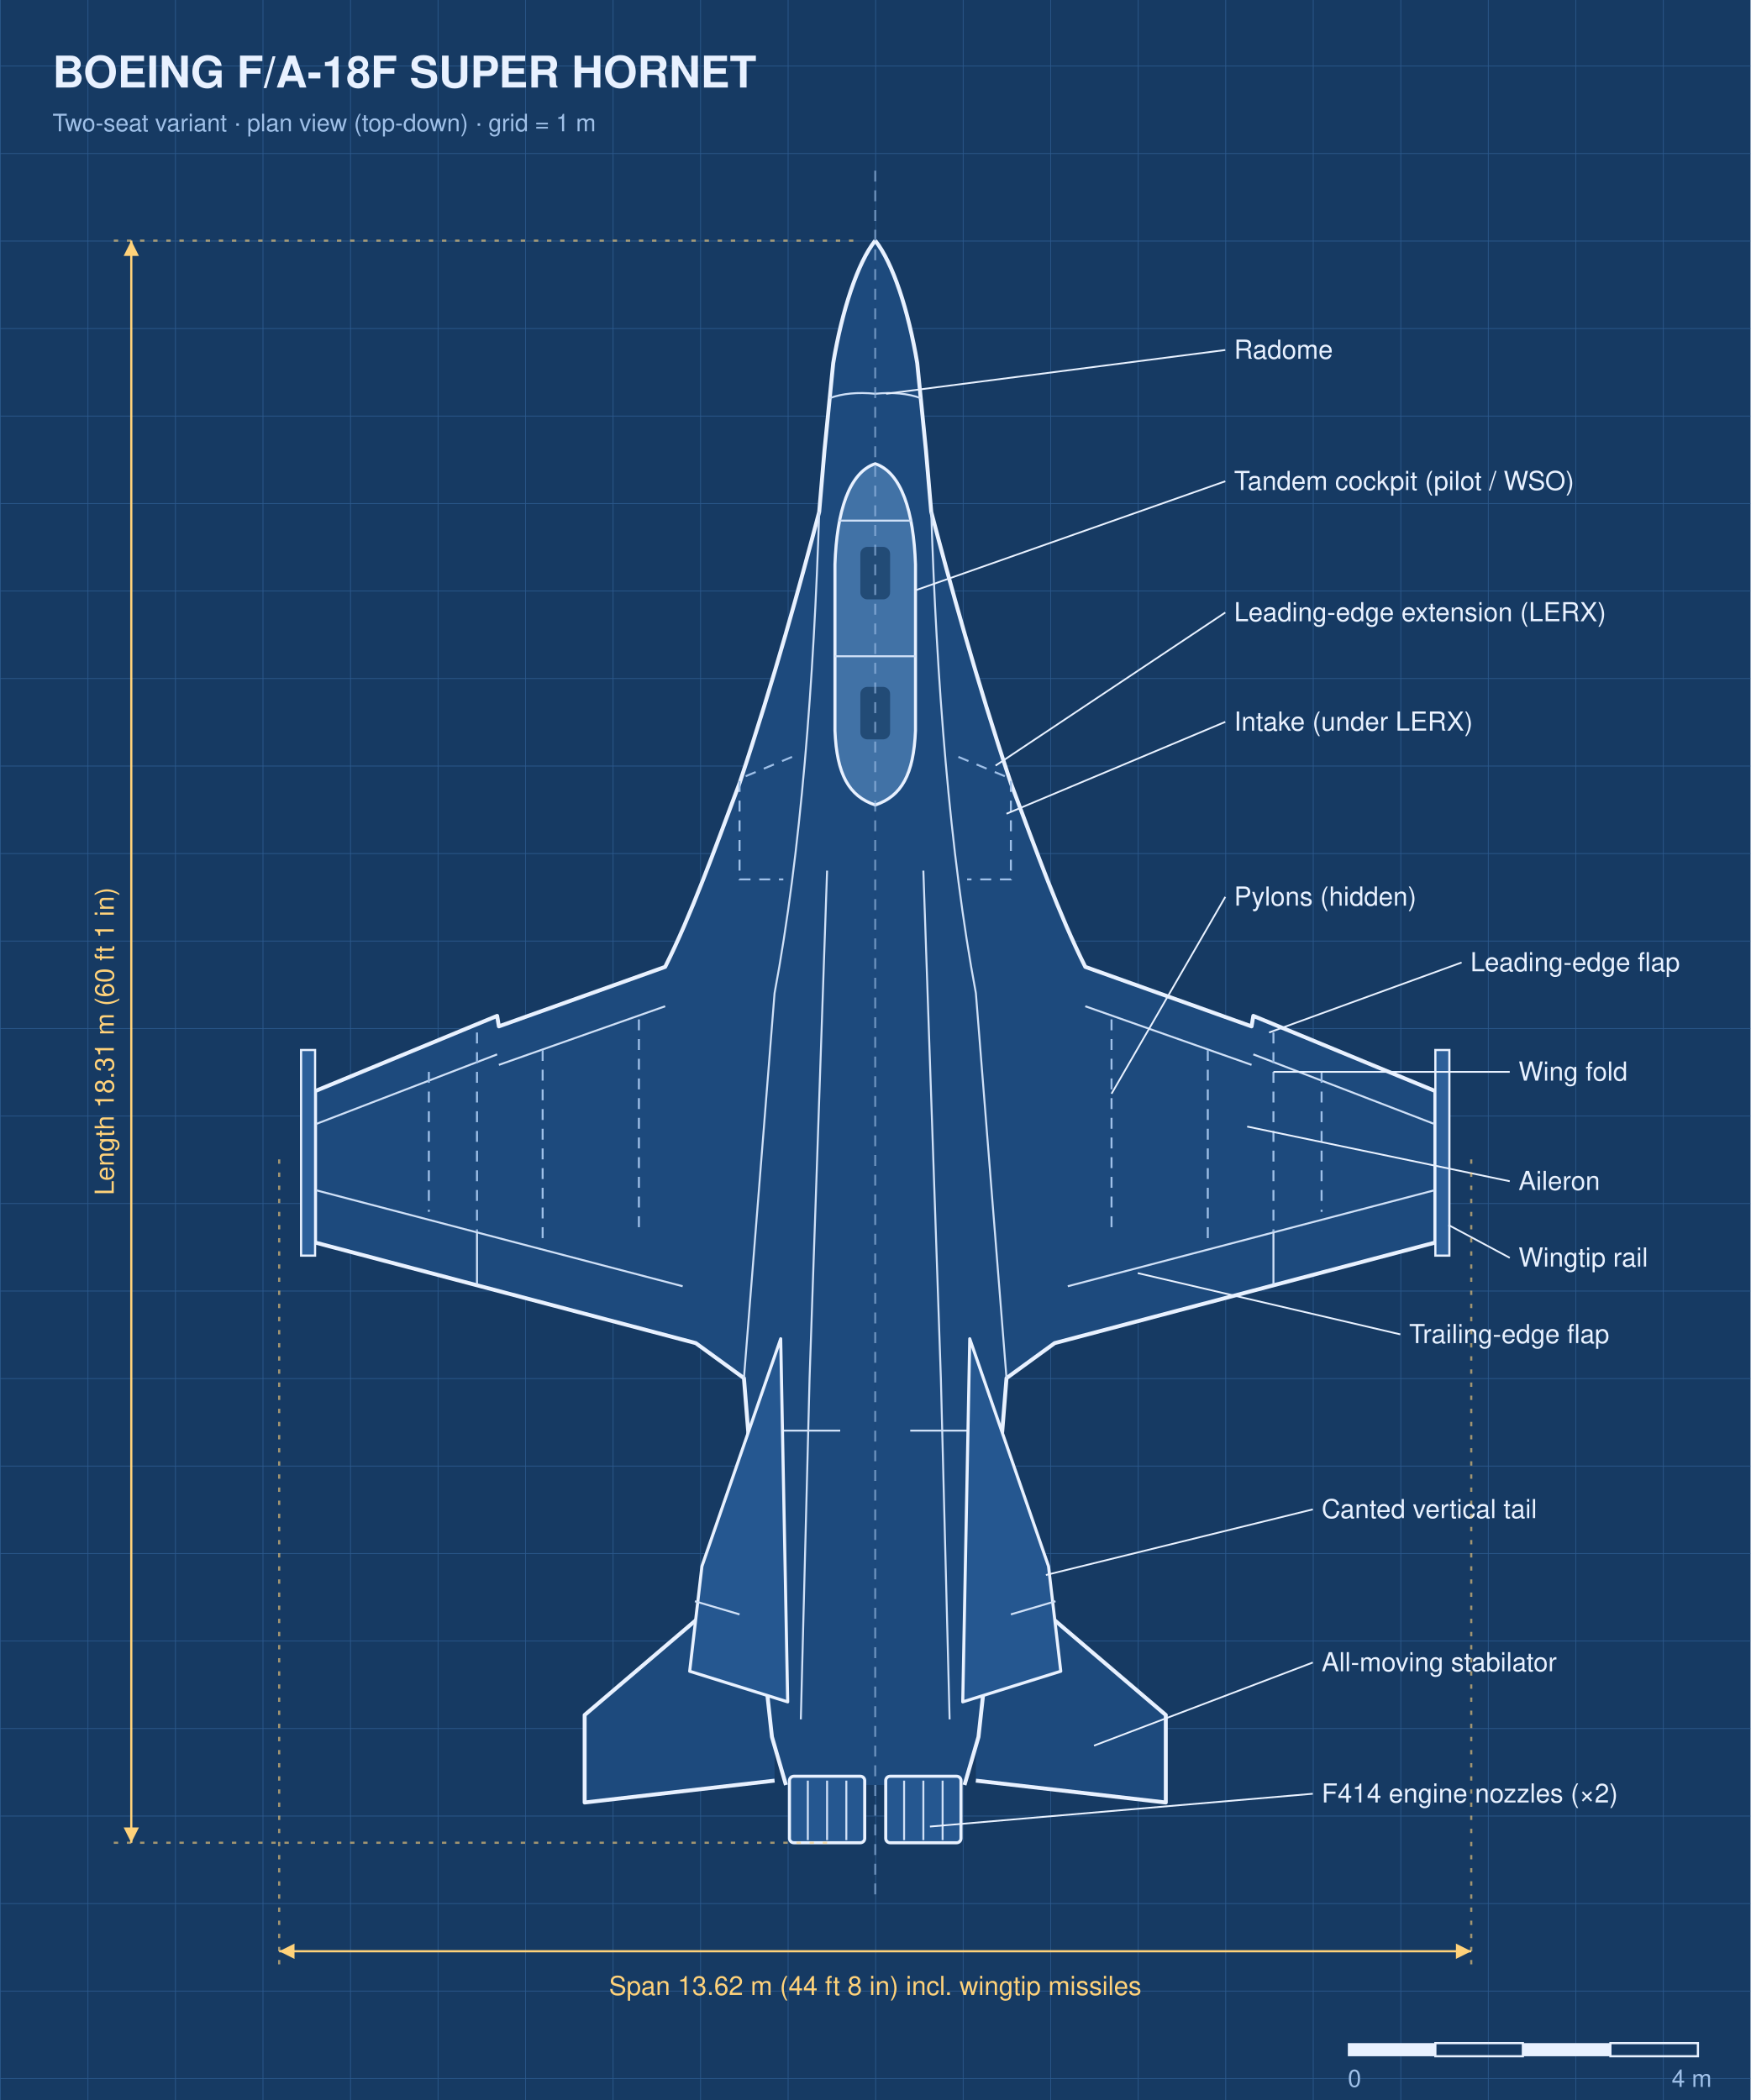
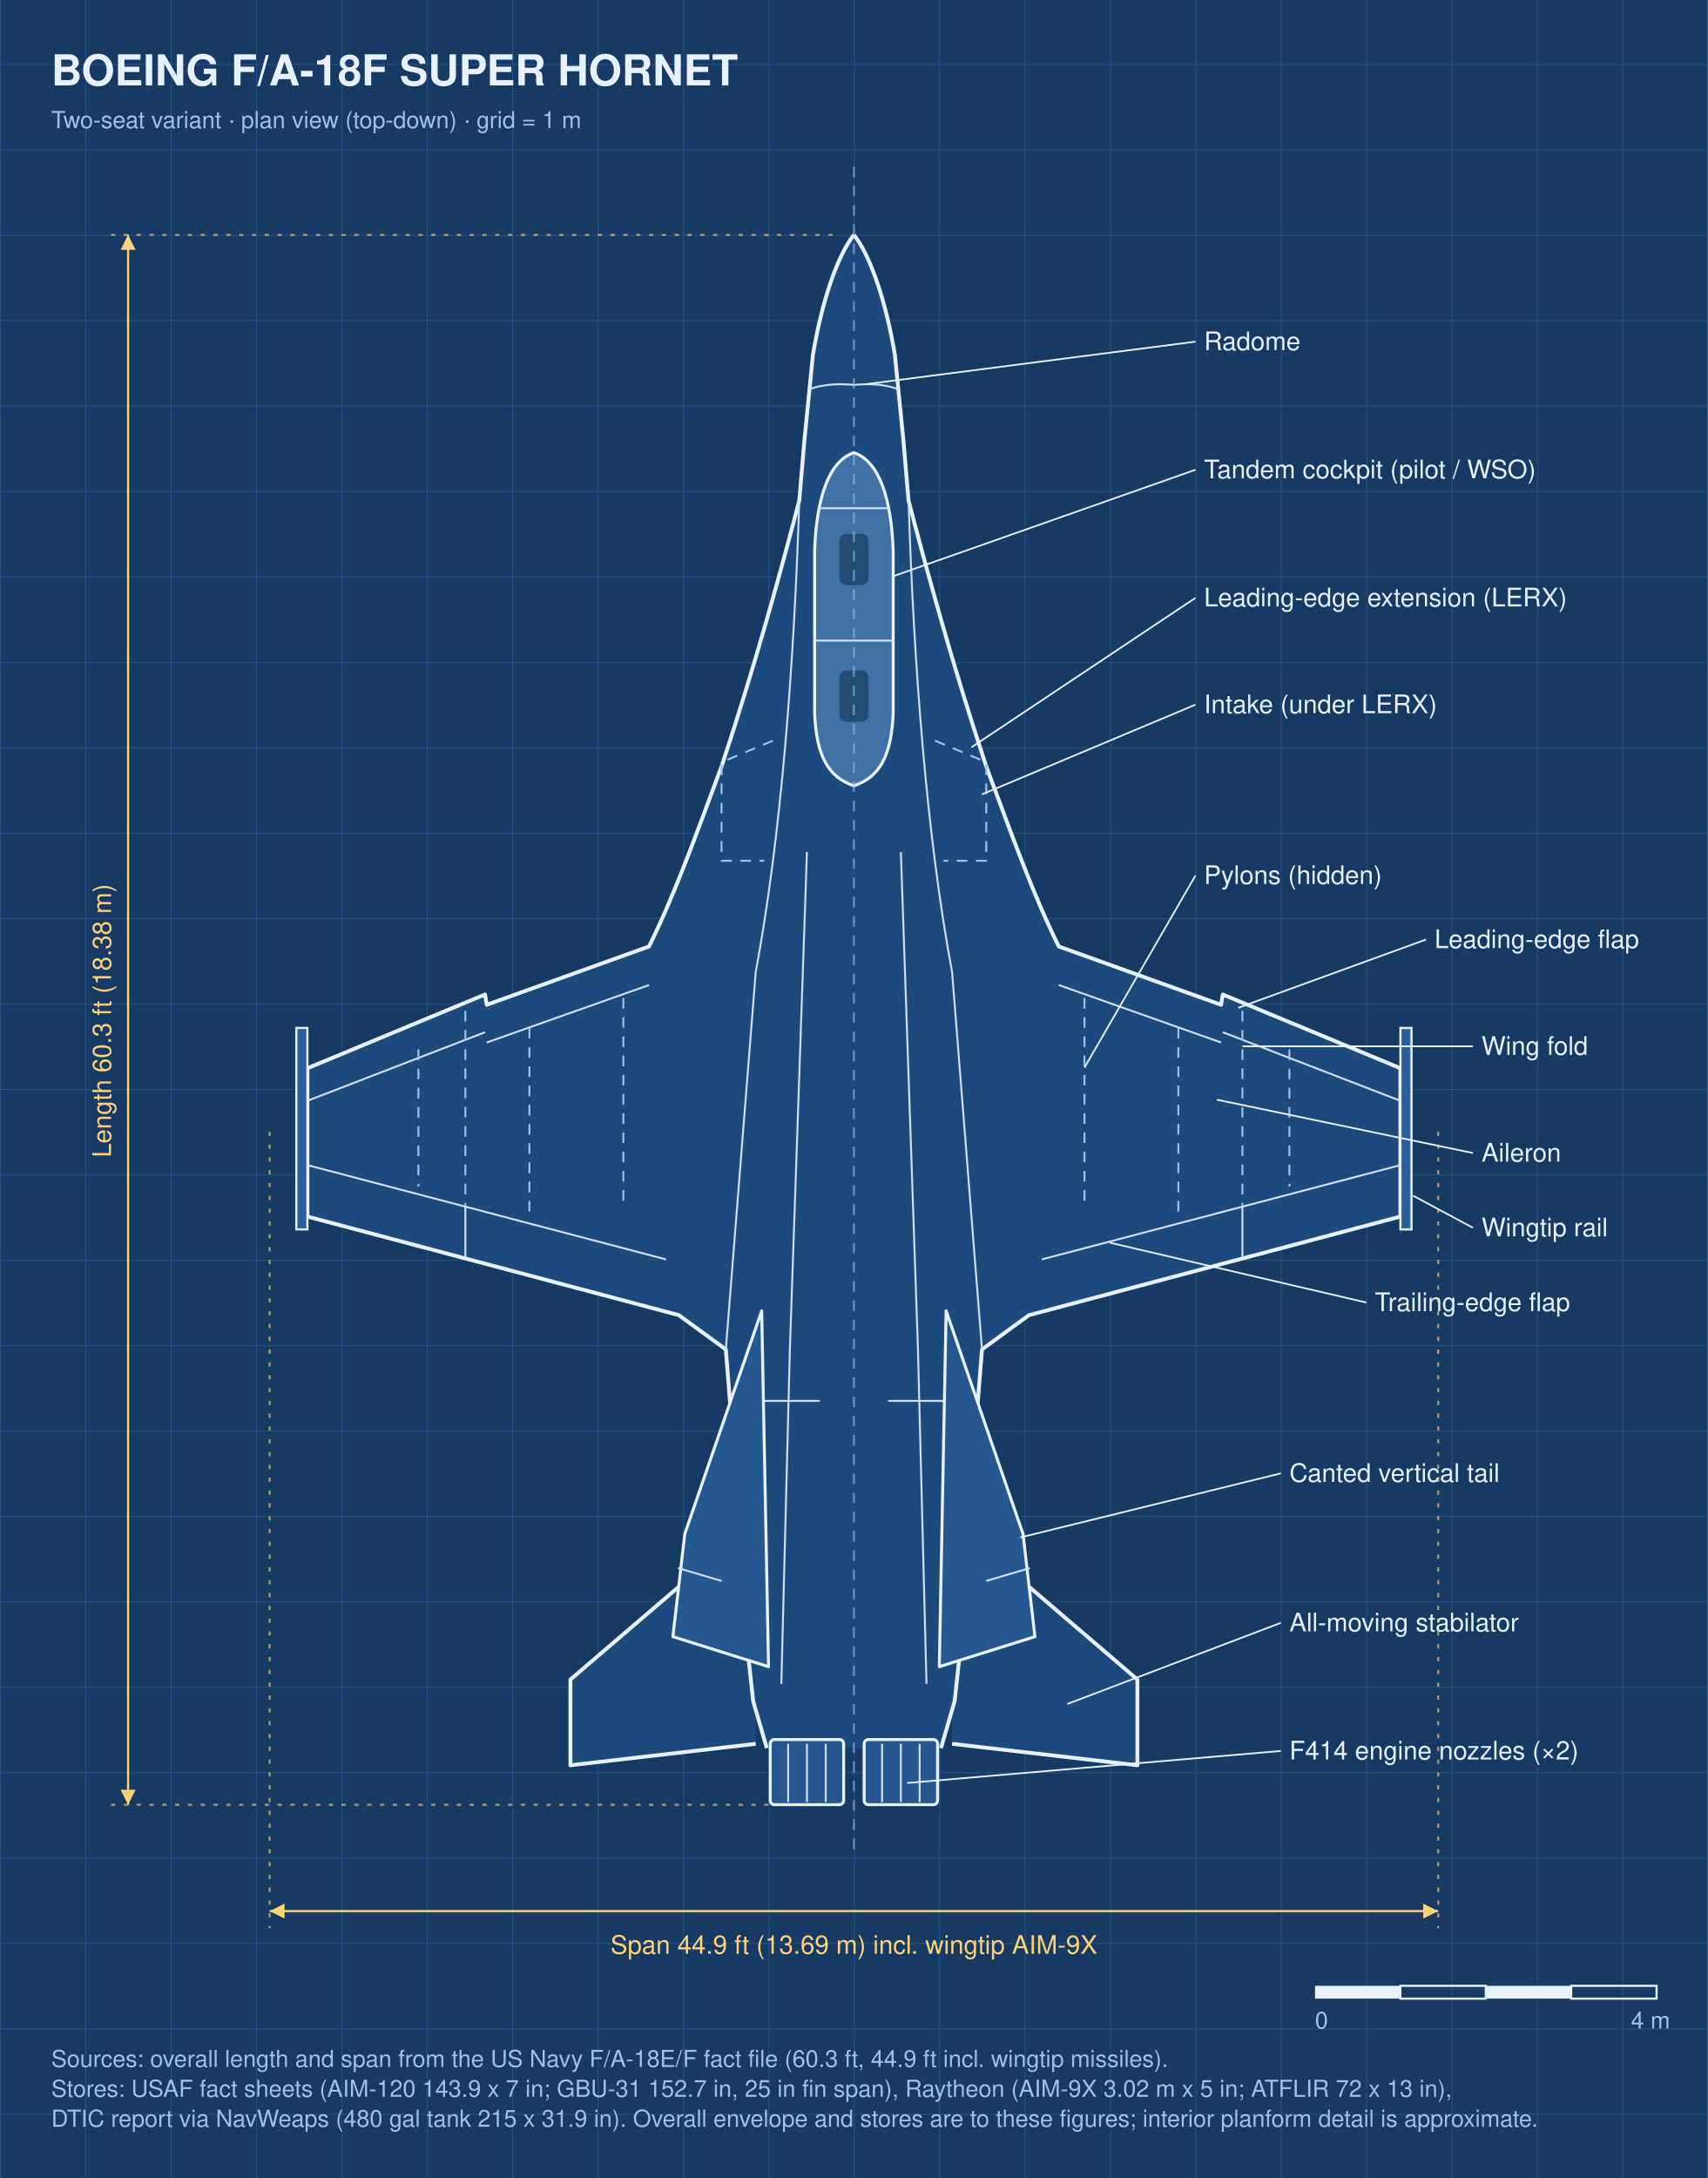
- <svg xmlns="http://www.w3.org/2000/svg" xmlns:xlink="http://www.w3.org/1999/xlink" viewBox="0 0 800 960" width="800" height="960" font-family="Helvetica, Arial, sans-serif">
+ <svg xmlns="http://www.w3.org/2000/svg" xmlns:xlink="http://www.w3.org/1999/xlink" viewBox="0 0 800 1020" width="800" height="1020" font-family="Helvetica, Arial, sans-serif">
  <defs>
    <pattern id="grid" width="40" height="40" patternUnits="userSpaceOnUse" x="0" y="30">
      <path d="M40 0H0V40" fill="none" stroke="#2c5a8f" stroke-width="0.6" />
    </pattern>
    <style>
.skin{fill:#1d4a7d;stroke:none}
.out{fill:none;stroke:#e8f1ff;stroke-width:1.8;stroke-linejoin:round;vector-effect:non-scaling-stroke}
.line{fill:none;stroke:#cfe0f7;stroke-width:.9;vector-effect:non-scaling-stroke}
.dash{fill:none;stroke:#9fc0e8;stroke-width:.9;stroke-dasharray:5 4;vector-effect:non-scaling-stroke}
.glass{fill:#5f93c9;fill-opacity:.55;stroke:#e8f1ff;stroke-width:1.4;vector-effect:non-scaling-stroke}
.fin{fill:#255790;stroke:#e8f1ff;stroke-width:1.4;stroke-linejoin:round;vector-effect:non-scaling-stroke}
.st{fill:#b9cde4;stroke:#0f2a49;stroke-width:1;stroke-linejoin:round;vector-effect:non-scaling-stroke}
.st2{fill:#e9b44c;stroke:#0f2a49;stroke-width:1;vector-effect:non-scaling-stroke}
.hid{fill:none;stroke:#e9b44c;stroke-width:1;stroke-dasharray:4 3;vector-effect:non-scaling-stroke}
.lbl{fill:#e8f1ff;font-size:12px}
.sm{fill:#9fc0e8;font-size:11px}
.ldr{stroke:#e8f1ff;stroke-width:.8;fill:none}
.dim{stroke:#ffd27a;stroke-width:1;fill:none}
.dimt{fill:#ffd27a;font-size:12px}
.hd{fill:#e8f1ff;font-size:12px;font-weight:bold}
</style>
    <marker id="arr" viewBox="0 0 10 10" refX="10" refY="5" markerWidth="7" markerHeight="7" orient="auto-start-reverse">
      <path d="M0 0L10 5L0 10z" fill="#ffd27a" />
    </marker>
    <g id="half">
      <path class="skin" d="M1.15 15.0 L3.32 16.85 L3.32 17.85 L1.15 17.6 Z" />
      <path class="out" d="M1.15 15.0 L3.32 16.85 L3.32 17.85 L1.15 17.6" />
      <path class="skin" d="M0 0 C0.2 0.25 0.38 0.8 0.48 1.4 L0.58 2.4 L0.64 3.1 C0.85 3.9 1.15 5.0 1.55 6.2 C1.85 7.0 2.1 7.7 2.4 8.3 L4.3 8.98 L4.32 8.86 L6.4 9.72 L6.4 11.45 L2.05 12.6 L1.5 13.0 L1.38 14.5 L1.3 16.0 L1.18 17.1 L1.02 17.65 L0 17.65 Z" />
      <path class="out" d="M0 0 C0.2 0.25 0.38 0.8 0.48 1.4 L0.58 2.4 L0.64 3.1 C0.85 3.9 1.15 5.0 1.55 6.2 C1.85 7.0 2.1 7.7 2.4 8.3 L4.3 8.98 L4.32 8.86 L6.4 9.72 L6.4 11.45 L2.05 12.6 L1.5 13.0 L1.38 14.5 L1.3 16.0 L1.18 17.1 L1.02 17.65" />
      <path class="line" d="M0 1.75 Q0.3 1.72 0.52 1.8" />
      <path class="line" d="M0.64 3.1 C0.7 5 0.85 7 1.15 8.6 L1.5 13.0" />
      <path class="dash" d="M0.95 5.9 L1.55 6.15 L1.55 7.3 L1.05 7.3" />
      <path class="line" d="M2.4 8.75 L4.3 9.42 M4.32 9.3 L6.4 10.1" />
      <path class="line" d="M2.2 11.95 L6.4 10.85" />
      <path class="line" d="M4.55 11.32 L4.55 11.93" />
      <path class="dash" d="M4.55 9.05 L4.55 11.32" />
      <path class="dash" d="M2.7 8.9 L2.7 11.3 M3.8 9.25 L3.8 11.4 M5.1 9.5 L5.1 11.1" />
-       <rect x="6.4" y="9.25" width="0.16" height="2.35" fill="#2c5f99" stroke="#e8f1ff" stroke-width="1" vector-effect="non-scaling-stroke" />
+       <rect x="6.4" y="9.25" width="0.13" height="2.35" fill="#2c5f99" stroke="#e8f1ff" stroke-width="1" vector-effect="non-scaling-stroke" />
      <path class="line" d="M0.55 7.2 L0.75 13.0 L0.85 16.9" />
      <path class="line" d="M0.4 13.6 L1.38 13.6" />
      <path class="fin" d="M1.08 12.55 L1.98 15.15 L2.12 16.35 L1.0 16.7 Z" />
      <path class="line" d="M1.55 15.7 L2.06 15.55" />
      <rect class="fin" x="0.12" y="17.55" width="0.86" height="0.76" rx="0.05" />
      <path class="line" d="M0.33 17.6 V18.28 M0.55 17.6 V18.28 M0.77 17.6 V18.28" />
    </g>
    <path id="sil" d="M0 0 C0.2 0.25 0.38 0.8 0.48 1.4 L0.58 2.4 L0.64 3.1 C0.85 3.9 1.15 5.0 1.55 6.2 C1.85 7.0 2.1 7.7 2.4 8.3 L4.3 8.98 L4.32 8.86 L6.4 9.72 L6.4 11.45 L2.05 12.6 L1.5 13.0 L1.38 14.5 L1.3 16.0 L1.18 17.1 L1.02 17.65 L0 17.65 L0 0 Z" />
    <clipPath id="airframe">
-       <use xlink:href="#sil" />
-       <use xlink:href="#sil" transform="scale(-1 1)" />
+       <use xlink:href="#sil" transform="scale(1 1.00379)" />
+       <use xlink:href="#sil" transform="scale(-1 1.00379)" />
    </clipPath>
  </defs>
-   <rect width="800" height="960" fill="#163a63" />
-   <rect width="800" height="960" fill="url(#grid)" />
+   <rect width="800" height="1020" fill="#163a63" />
+   <rect width="800" height="1020" fill="url(#grid)" />
  <text x="24" y="40" fill="#e8f1ff" font-size="20" font-weight="bold">BOEING F/A-18F SUPER HORNET</text>
  <text x="24" y="60" class="sm">Two-seat variant · plan view (top-down) · grid = 1 m</text>
  <g transform="translate(400 110) scale(40)">
-     <use xlink:href="#half" />
-     <use xlink:href="#half" transform="scale(-1 1)" />
+     <g transform="scale(1 1.00379)">
+       <use xlink:href="#half" />
+       <use xlink:href="#half" transform="scale(-1 1)" />
+     </g>
    <path class="glass" d="M0 2.55 C0.3 2.65 0.44 3.1 0.46 3.7 L0.46 5.6 C0.44 6.1 0.3 6.35 0 6.45 C-0.3 6.35 -0.44 6.1 -0.46 5.6 L-0.46 3.7 C-0.44 3.1 -0.3 2.65 0 2.55 Z" />
    <path class="line" d="M-0.42 3.2 L0.42 3.2 M-0.46 4.75 L0.46 4.75" />
    <rect x="-0.17" y="3.5" width="0.34" height="0.6" rx="0.08" fill="#163a63" opacity="0.7" />
    <rect x="-0.17" y="5.1" width="0.34" height="0.6" rx="0.08" fill="#163a63" opacity="0.7" />
    <path class="dash" d="M0 -0.8 V18.9" opacity="0.6" />
  </g>
  <path class="ldr" d="M405 180 L560 160" />
  <text class="lbl" x="564" y="164">Radome</text>
  <path class="ldr" d="M418 270 L560 220" />
  <text class="lbl" x="564" y="224">Tandem cockpit (pilot / WSO)</text>
  <path class="ldr" d="M455 350 L560 280" />
  <text class="lbl" x="564" y="284">Leading-edge extension (LERX)</text>
  <path class="ldr" d="M460 372 L560 330" />
  <text class="lbl" x="564" y="334">Intake (under LERX)</text>
  <path class="ldr" d="M580 472 L668 440" />
  <text class="lbl" x="672" y="444">Leading-edge flap</text>
  <path class="ldr" d="M662 560 L690 575" />
  <text class="lbl" x="694" y="579">Wingtip rail</text>
  <path class="ldr" d="M570 515 L690 540" />
  <text class="lbl" x="694" y="544">Aileron</text>
  <path class="ldr" d="M582 490 L690 490" />
  <text class="lbl" x="694" y="494">Wing fold</text>
  <path class="ldr" d="M520 582 L640 610" />
  <text class="lbl" x="644" y="614">Trailing-edge flap</text>
  <path class="ldr" d="M508 500 L560 410" />
  <text class="lbl" x="564" y="414">Pylons (hidden)</text>
  <path class="ldr" d="M478 720 L600 690" />
  <text class="lbl" x="604" y="694">Canted vertical tail</text>
  <path class="ldr" d="M500 798 L600 760" />
  <text class="lbl" x="604" y="764">All-moving stabilator</text>
  <path class="ldr" d="M425 835 L600 820" />
  <text class="lbl" x="604" y="824">F414 engine nozzles (×2)</text>
-   <path class="dim" d="M60 110 V842.4" marker-start="url(#arr)" marker-end="url(#arr)" />
-   <path class="dim" d="M52 110 H390 M52 842.4 H380" stroke-dasharray="2 4" opacity="0.6" />
-   <text class="dimt" transform="translate(52 476) rotate(-90)" text-anchor="middle">Length 18.31 m (60 ft 1 in)</text>
-   <path class="dim" d="M127.6 892 H672.4" marker-start="url(#arr)" marker-end="url(#arr)" />
-   <path class="dim" d="M127.6 530 V900 M672.4 530 V900" stroke-dasharray="2 4" opacity="0.6" />
-   <text class="dimt" x="400" y="912" text-anchor="middle">Span 13.62 m (44 ft 8 in) incl. wingtip missiles</text>
-   <g transform="translate(616 934)">
+   <path class="dim" d="M60 110 V845.2" marker-start="url(#arr)" marker-end="url(#arr)" />
+   <path class="dim" d="M52 110 H390 M52 845.2 H380" stroke-dasharray="2 4" opacity="0.6" />
+   <text class="dimt" transform="translate(52 478) rotate(-90)" text-anchor="middle">Length 60.3 ft (18.38 m)</text>
+   <path class="dim" d="M126.3 895 H673.7" marker-start="url(#arr)" marker-end="url(#arr)" />
+   <path class="dim" d="M126.3 530 V903 M673.7 530 V903" stroke-dasharray="2 4" opacity="0.6" />
+   <text class="dimt" x="400" y="915" text-anchor="middle">Span 44.9 ft (13.69 m) incl. wingtip AIM-9X</text>
+   <text class="sm" x="24" y="968" font-size="10">Sources: overall length and span from the US Navy F/A-18E/F fact file (60.3 ft, 44.9 ft incl. wingtip missiles).</text>
+   <text class="sm" x="24" y="982" font-size="10">Stores: USAF fact sheets (AIM-120 143.9 x 7 in; GBU-31 152.7 in, 25 in fin span), Raytheon (AIM-9X 3.02 m x 5 in; ATFLIR 72 x 13 in),</text>
+   <text class="sm" x="24" y="996" font-size="10">DTIC report via NavWeaps (480 gal tank 215 x 31.9 in). Overall envelope and stores are to these figures; interior planform detail is approximate.</text>
+   <g transform="translate(616 930)">
    <rect width="40" height="6" fill="#e8f1ff" />
    <rect x="40" width="40" height="6" fill="none" stroke="#e8f1ff" />
    <rect x="80" width="40" height="6" fill="#e8f1ff" />
    <rect x="120" width="40" height="6" fill="none" stroke="#e8f1ff" />
    <text class="sm" y="20">0</text>
    <text class="sm" x="148" y="20">4 m</text>
  </g>
</svg>
